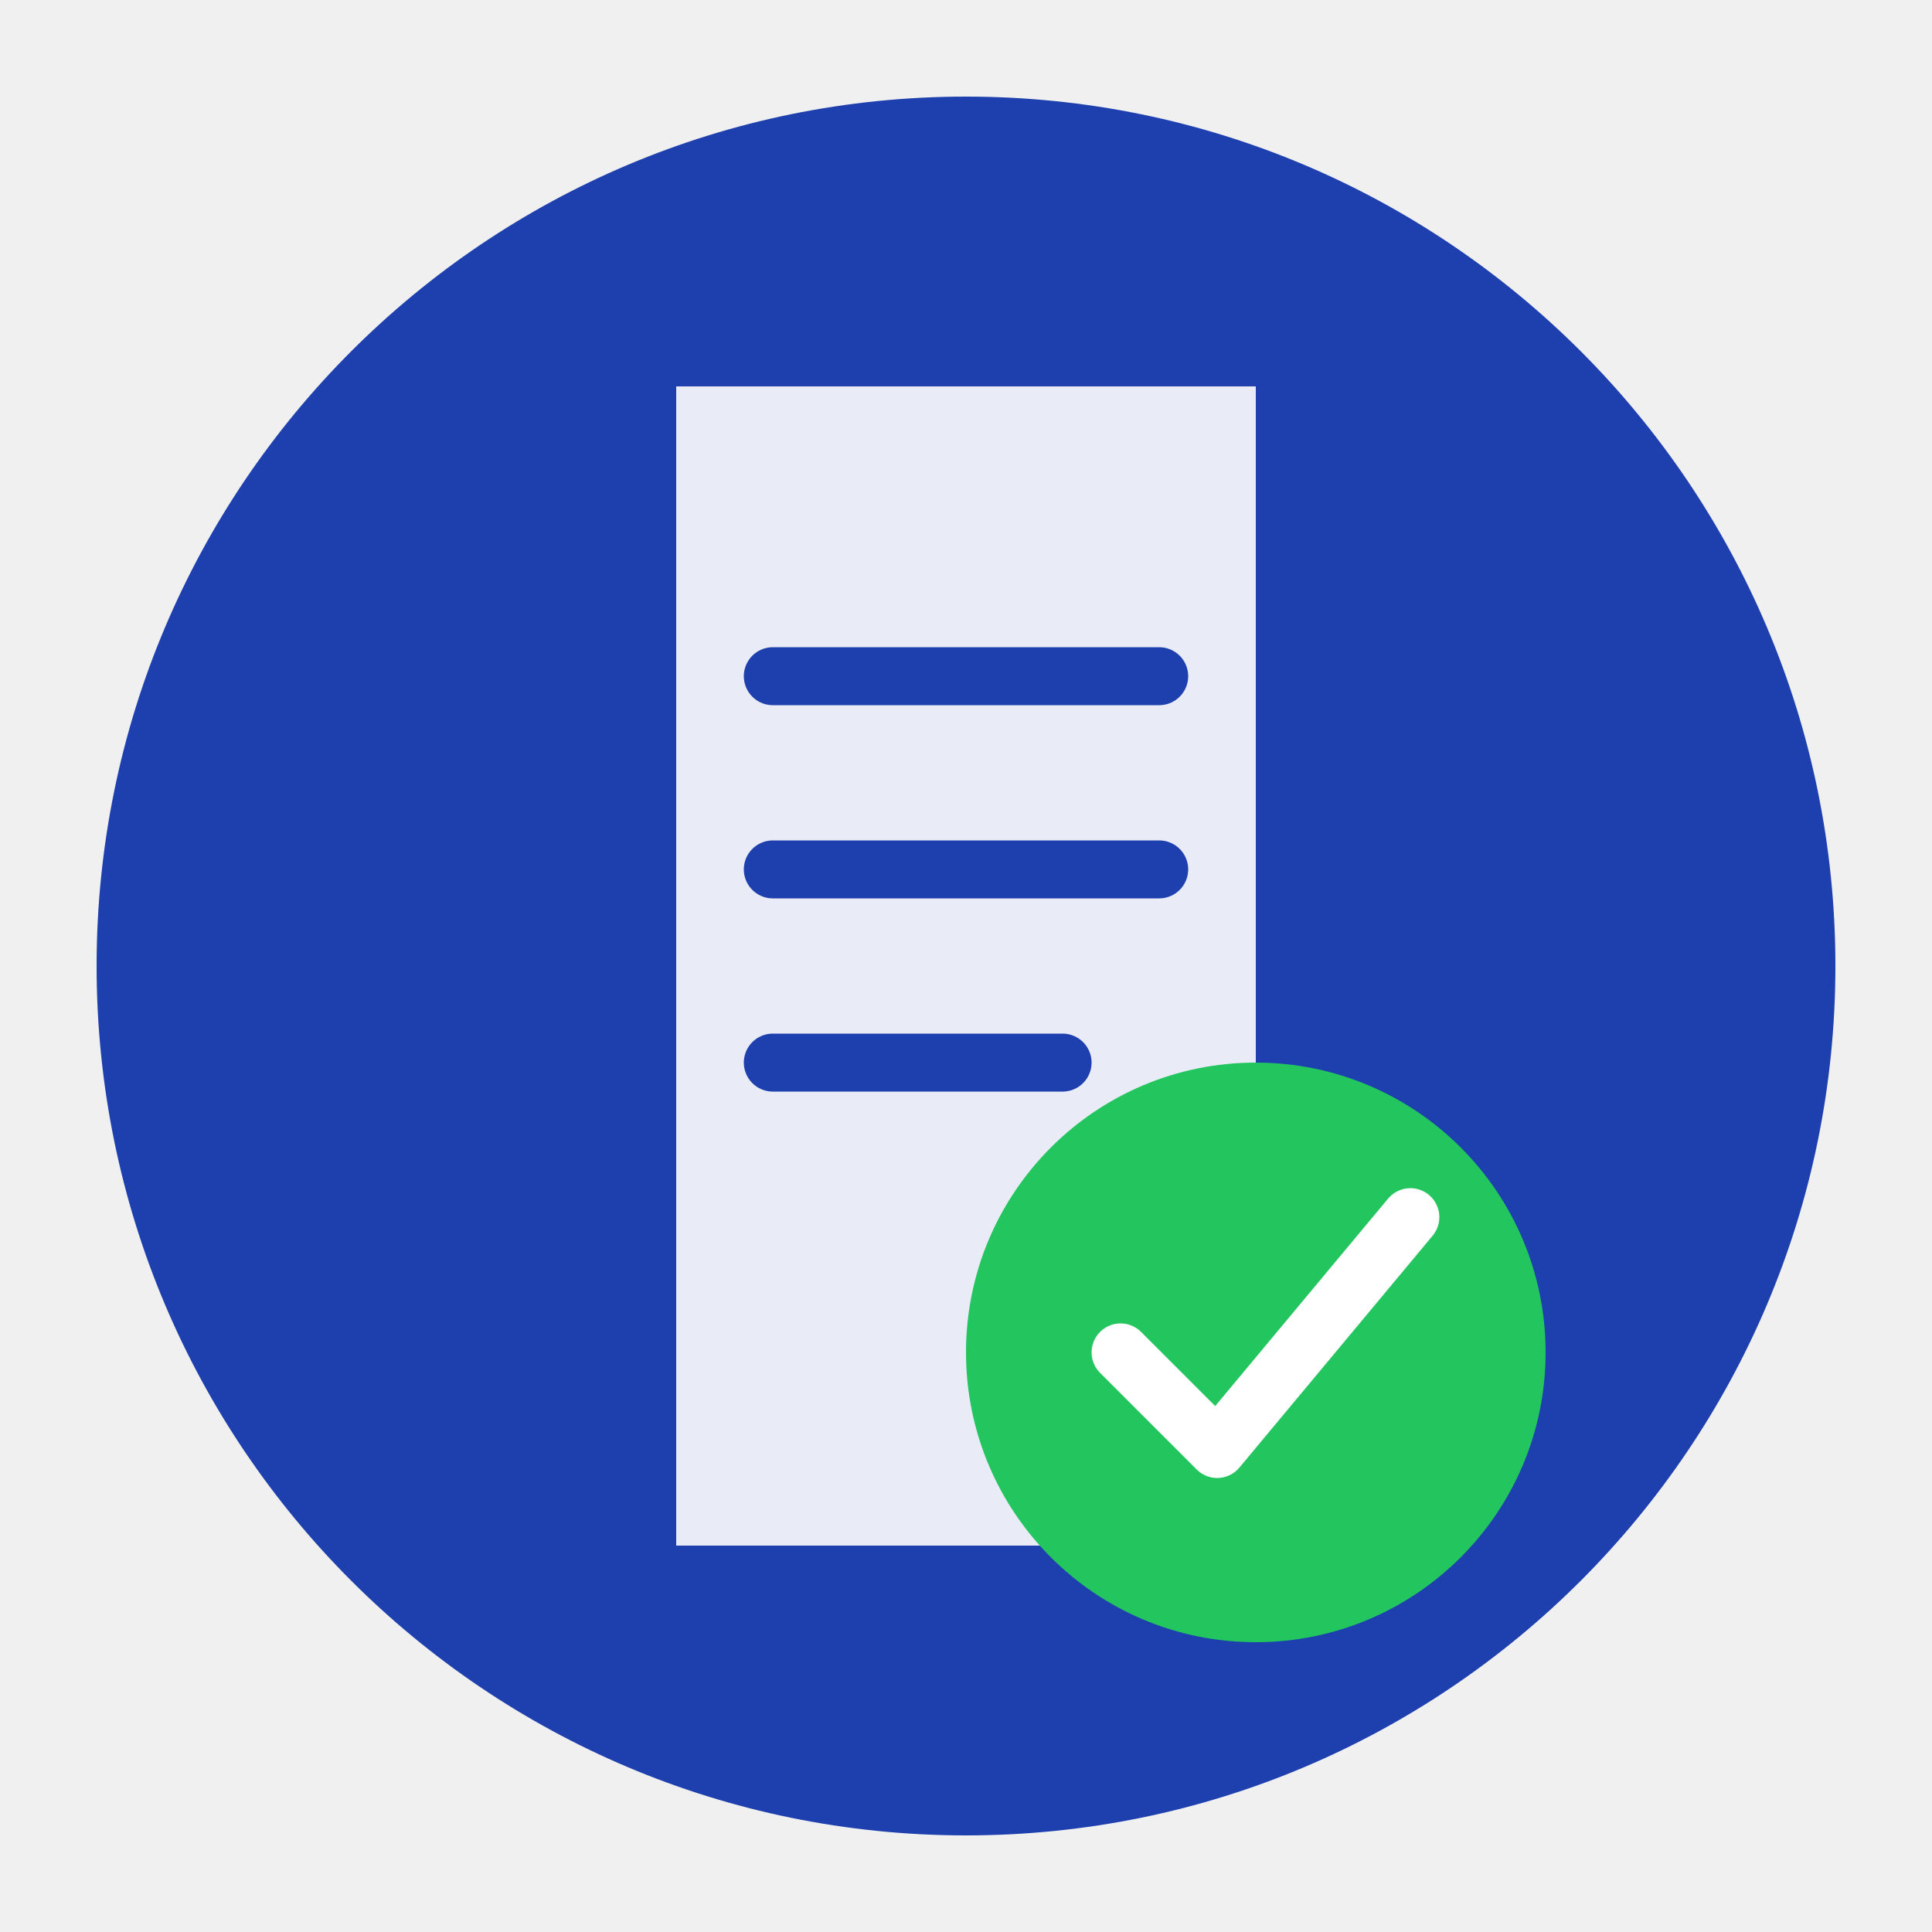
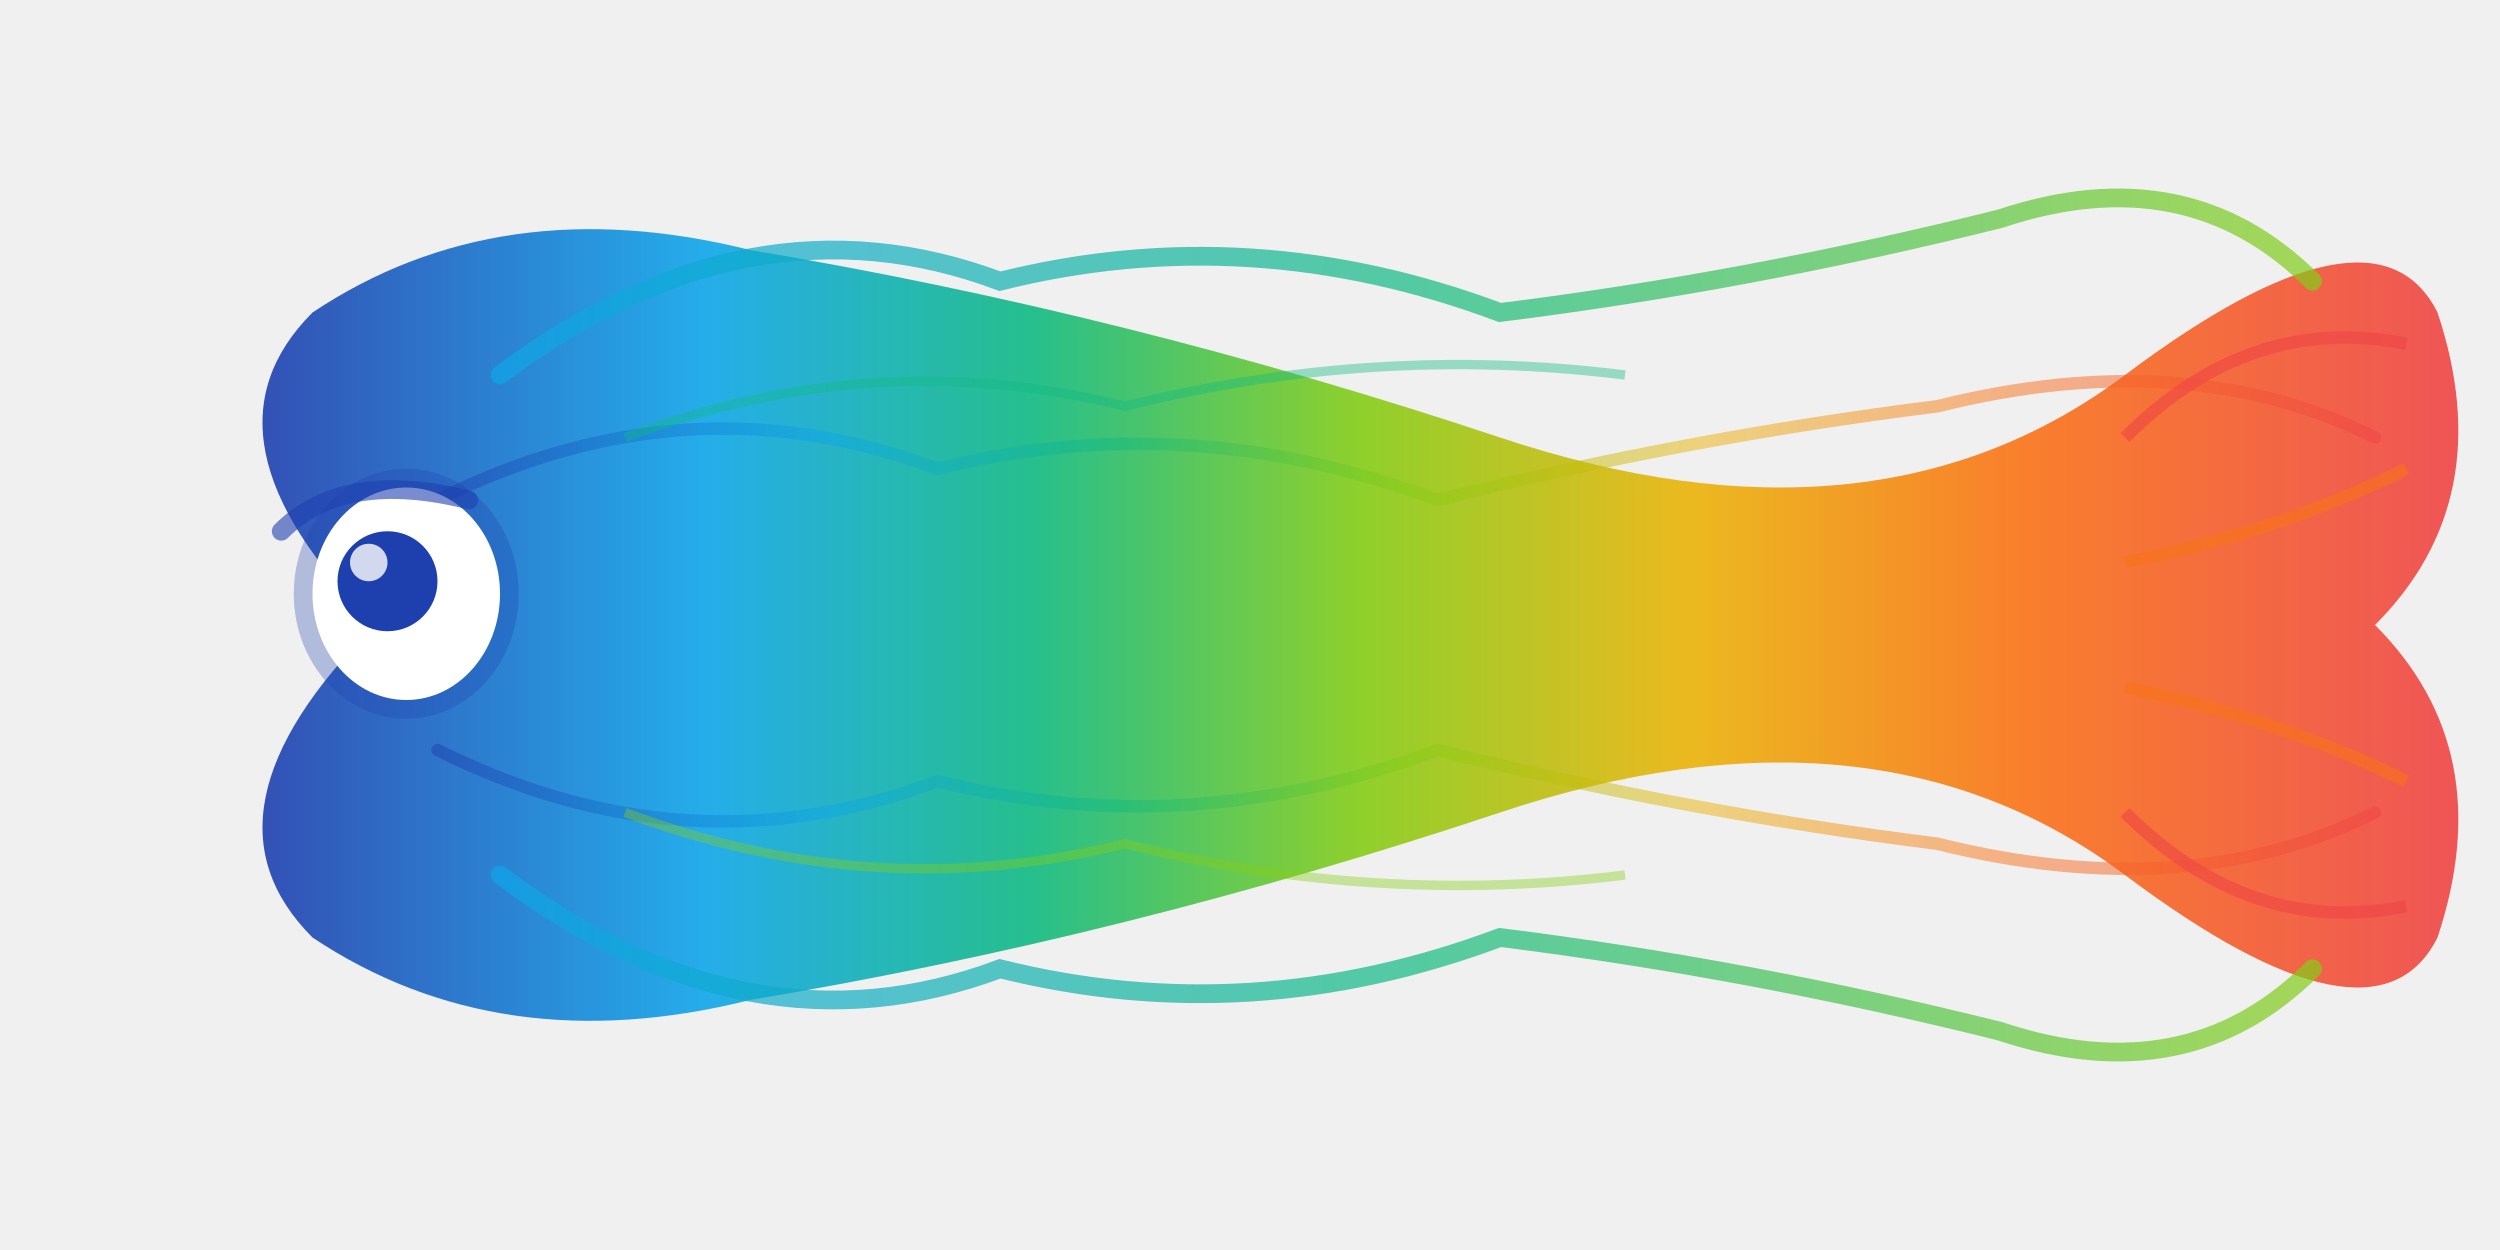
- <svg xmlns="http://www.w3.org/2000/svg" viewBox="0 0 100 100" width="100" height="100">
-   <circle cx="50" cy="50" r="45" fill="#1e40af" />
-   <path d="M35 20 L65 20 L65 80 L35 80 Z" fill="white" opacity="0.9" />
-   <path d="M40 35 L60 35" stroke="#1e40af" stroke-width="3" stroke-linecap="round" />
-   <path d="M40 45 L60 45" stroke="#1e40af" stroke-width="3" stroke-linecap="round" />
-   <path d="M40 55 L55 55" stroke="#1e40af" stroke-width="3" stroke-linecap="round" />
-   <circle cx="65" cy="70" r="15" fill="#22c55e" />
-   <path d="M58 70 L63 75 L73 63" stroke="white" stroke-width="3" stroke-linecap="round" stroke-linejoin="round" fill="none" />
+ <svg xmlns="http://www.w3.org/2000/svg" viewBox="0 0 400 200" width="400" height="200">
+   <defs>
+     <linearGradient id="rainbowGradient" x1="0%" y1="50%" x2="100%" y2="50%">
+       <stop offset="0%" stop-color="#1e40af" />
+       <stop offset="20%" stop-color="#0ea5e9" />
+       <stop offset="35%" stop-color="#10b981" />
+       <stop offset="50%" stop-color="#84cc16" />
+       <stop offset="65%" stop-color="#eab308" />
+       <stop offset="80%" stop-color="#f97316" />
+       <stop offset="100%" stop-color="#ef4444" />
+     </linearGradient>
+     <linearGradient id="upperFinGradient" x1="0%" y1="0%" x2="100%" y2="0%">
+       <stop offset="0%" stop-color="#0ea5e9" />
+       <stop offset="50%" stop-color="#10b981" />
+       <stop offset="100%" stop-color="#84cc16" />
+     </linearGradient>
+     <linearGradient id="lowerFinGradient" x1="0%" y1="0%" x2="100%" y2="0%">
+       <stop offset="0%" stop-color="#0ea5e9" />
+       <stop offset="50%" stop-color="#10b981" />
+       <stop offset="100%" stop-color="#84cc16" />
+     </linearGradient>
+     <linearGradient id="tailGradient" x1="0%" y1="50%" x2="100%" y2="50%">
+       <stop offset="0%" stop-color="#f97316" />
+       <stop offset="100%" stop-color="#ef4444" />
+     </linearGradient>
+     <linearGradient id="headGradient" x1="0%" y1="50%" x2="100%" y2="50%">
+       <stop offset="0%" stop-color="#1e40af" />
+       <stop offset="100%" stop-color="#0ea5e9" />
+     </linearGradient>
+   </defs>
+   <path d="M60,100            Q30,70 50,50            Q80,30 120,40            Q180,50 240,70            Q300,90 340,60            Q380,30 390,50            Q400,80 380,100            Q400,120 390,150            Q380,170 340,140            Q300,110 240,130            Q180,150 120,160            Q80,170 50,150            Q30,130 60,100 Z" fill="url(#rainbowGradient)" opacity="0.9" />
+   <path d="M80,60            Q120,30 160,45            Q200,35 240,50            Q280,45 320,35            Q350,25 370,45" fill="none" stroke="url(#upperFinGradient)" stroke-width="3" stroke-linecap="round" opacity="0.7" />
+   <path d="M70,80            Q110,60 150,75            Q190,65 230,80            Q270,70 310,65            Q350,55 380,70" fill="none" stroke="url(#rainbowGradient)" stroke-width="2" stroke-linecap="round" opacity="0.5" />
+   <path d="M70,120            Q110,140 150,125            Q190,135 230,120            Q270,130 310,135            Q350,145 380,130" fill="none" stroke="url(#rainbowGradient)" stroke-width="2" stroke-linecap="round" opacity="0.5" />
+   <path d="M80,140            Q120,170 160,155            Q200,165 240,150            Q280,155 320,165            Q350,175 370,155" fill="none" stroke="url(#lowerFinGradient)" stroke-width="3" stroke-linecap="round" opacity="0.7" />
+   <ellipse cx="65" cy="95" rx="18" ry="20" fill="#1e40af" opacity="0.3" />
+   <ellipse cx="65" cy="95" rx="15" ry="17" fill="white" />
+   <circle cx="62" cy="93" r="8" fill="#1e40af" />
+   <circle cx="59" cy="90" r="3" fill="white" opacity="0.8" />
+   <path d="M45,85 Q55,75 75,80" fill="none" stroke="#1e40af" stroke-width="3" stroke-linecap="round" opacity="0.6" />
+   <path d="M340,70 Q360,50 385,55" fill="none" stroke="#ef4444" stroke-width="2" opacity="0.6" />
+   <path d="M340,90 Q365,85 385,75" fill="none" stroke="#f97316" stroke-width="2" opacity="0.6" />
+   <path d="M340,110 Q365,115 385,125" fill="none" stroke="#f97316" stroke-width="2" opacity="0.6" />
+   <path d="M340,130 Q360,150 385,145" fill="none" stroke="#ef4444" stroke-width="2" opacity="0.6" />
+   <path d="M100,70 Q140,55 180,65 Q220,55 260,60" fill="none" stroke="#10b981" stroke-width="1.5" opacity="0.4" />
+   <path d="M100,130 Q140,145 180,135 Q220,145 260,140" fill="none" stroke="#84cc16" stroke-width="1.5" opacity="0.4" />
</svg>
